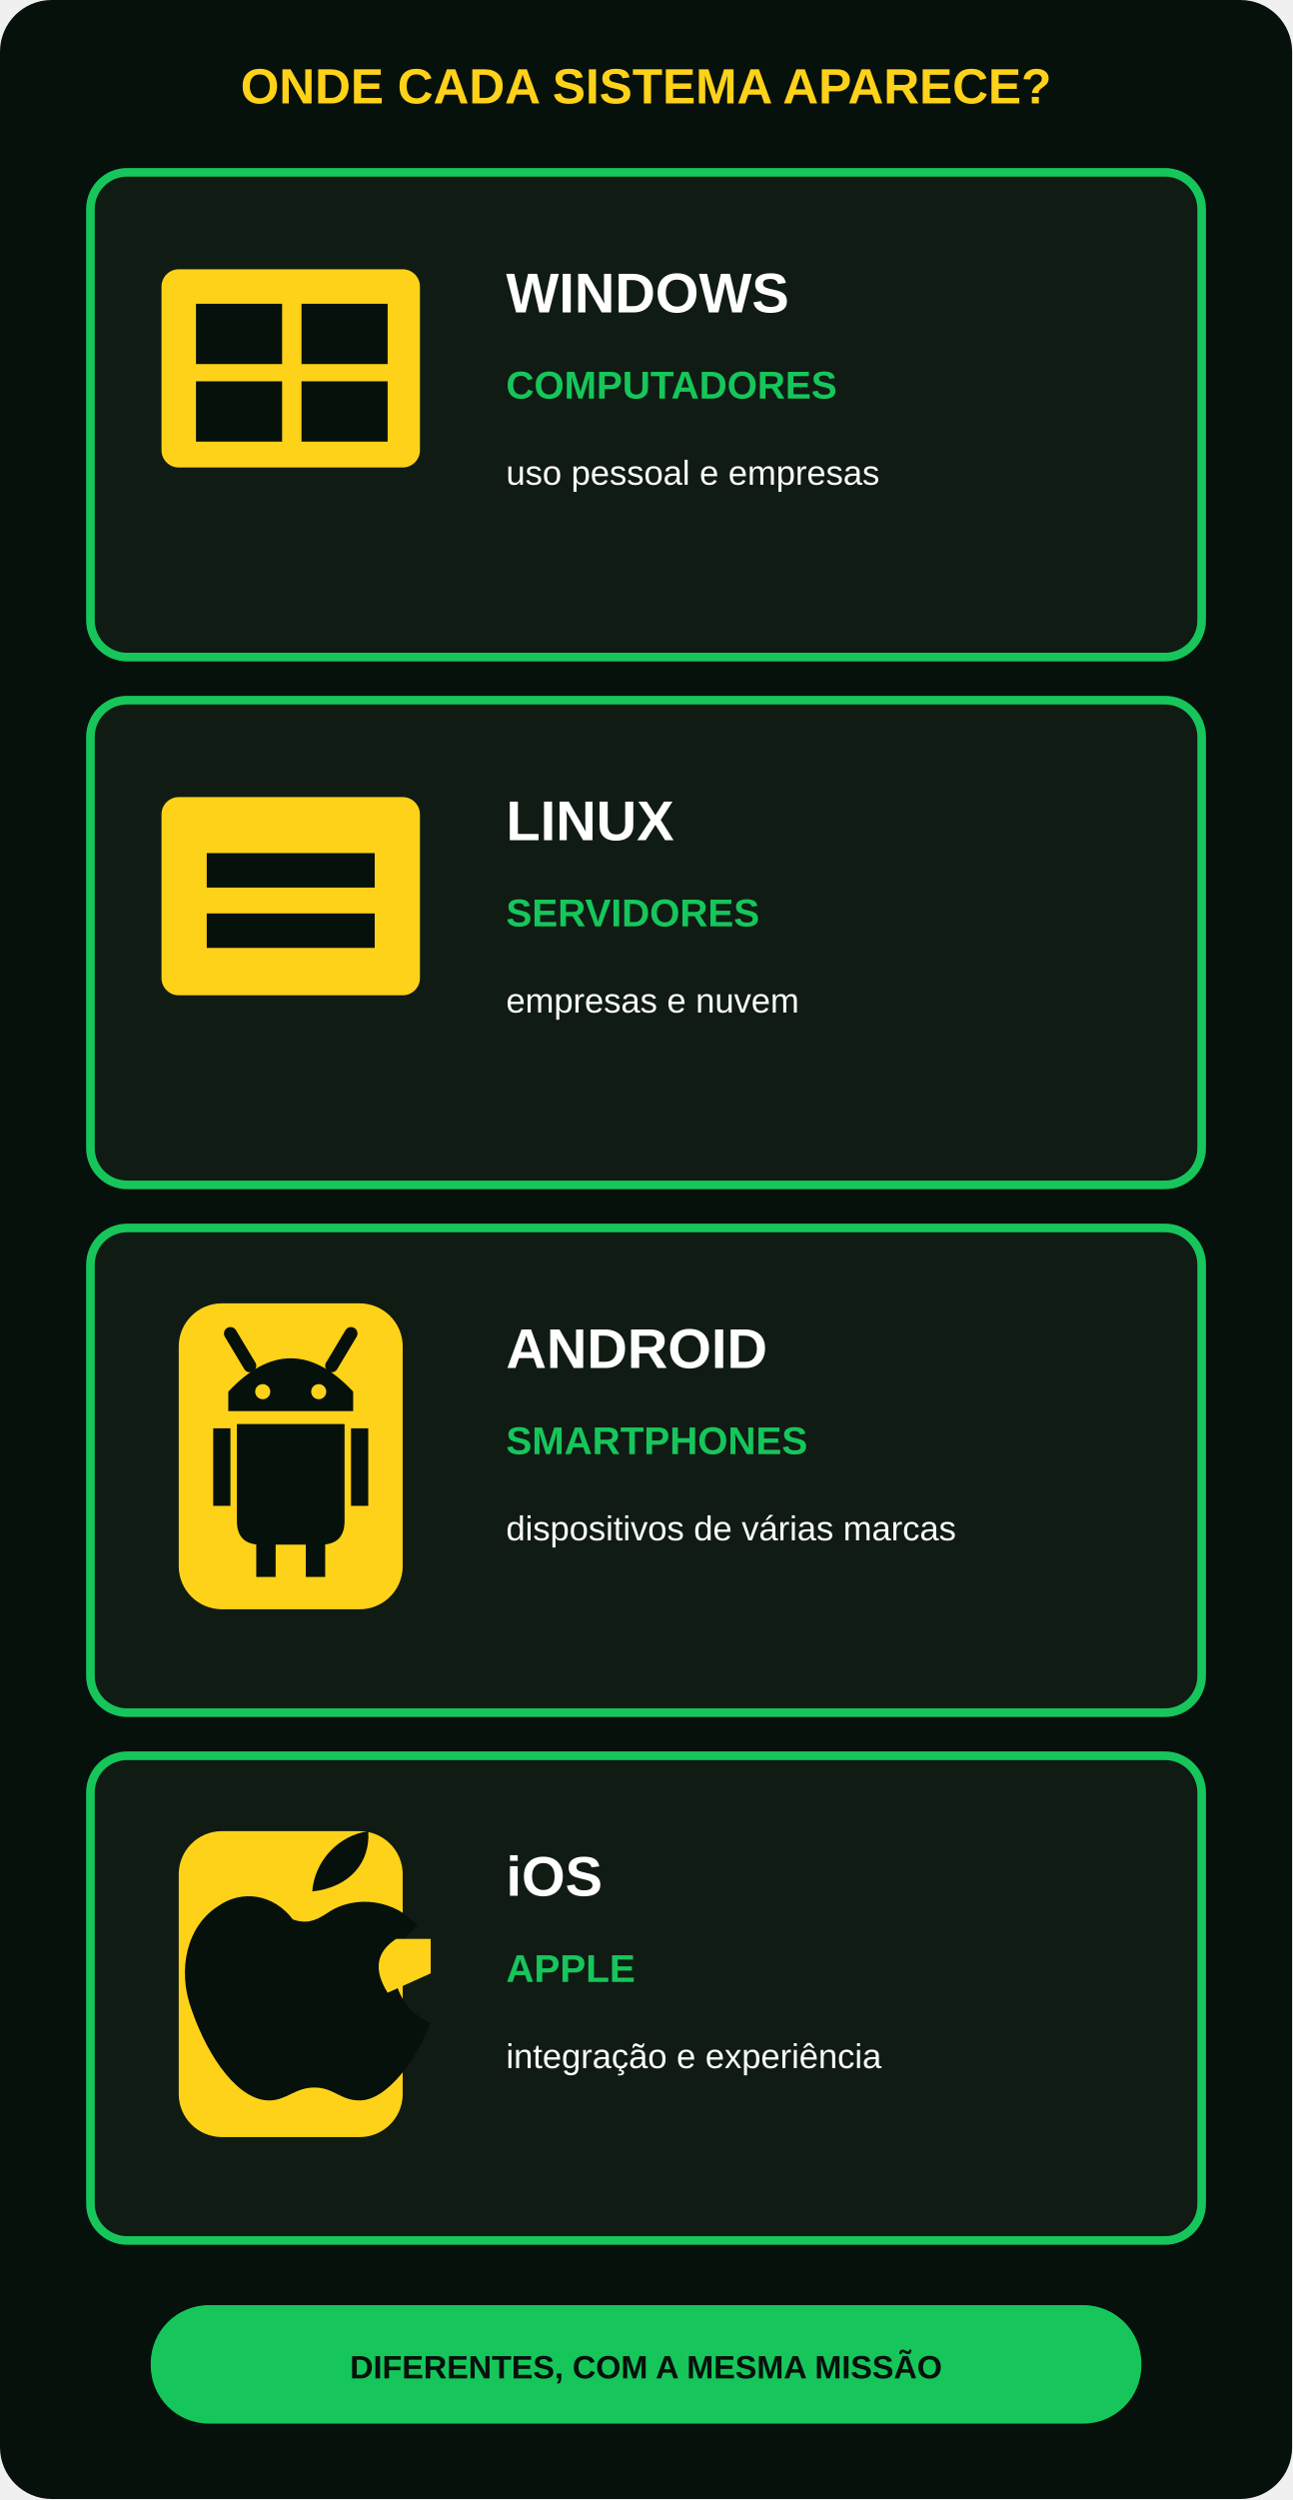
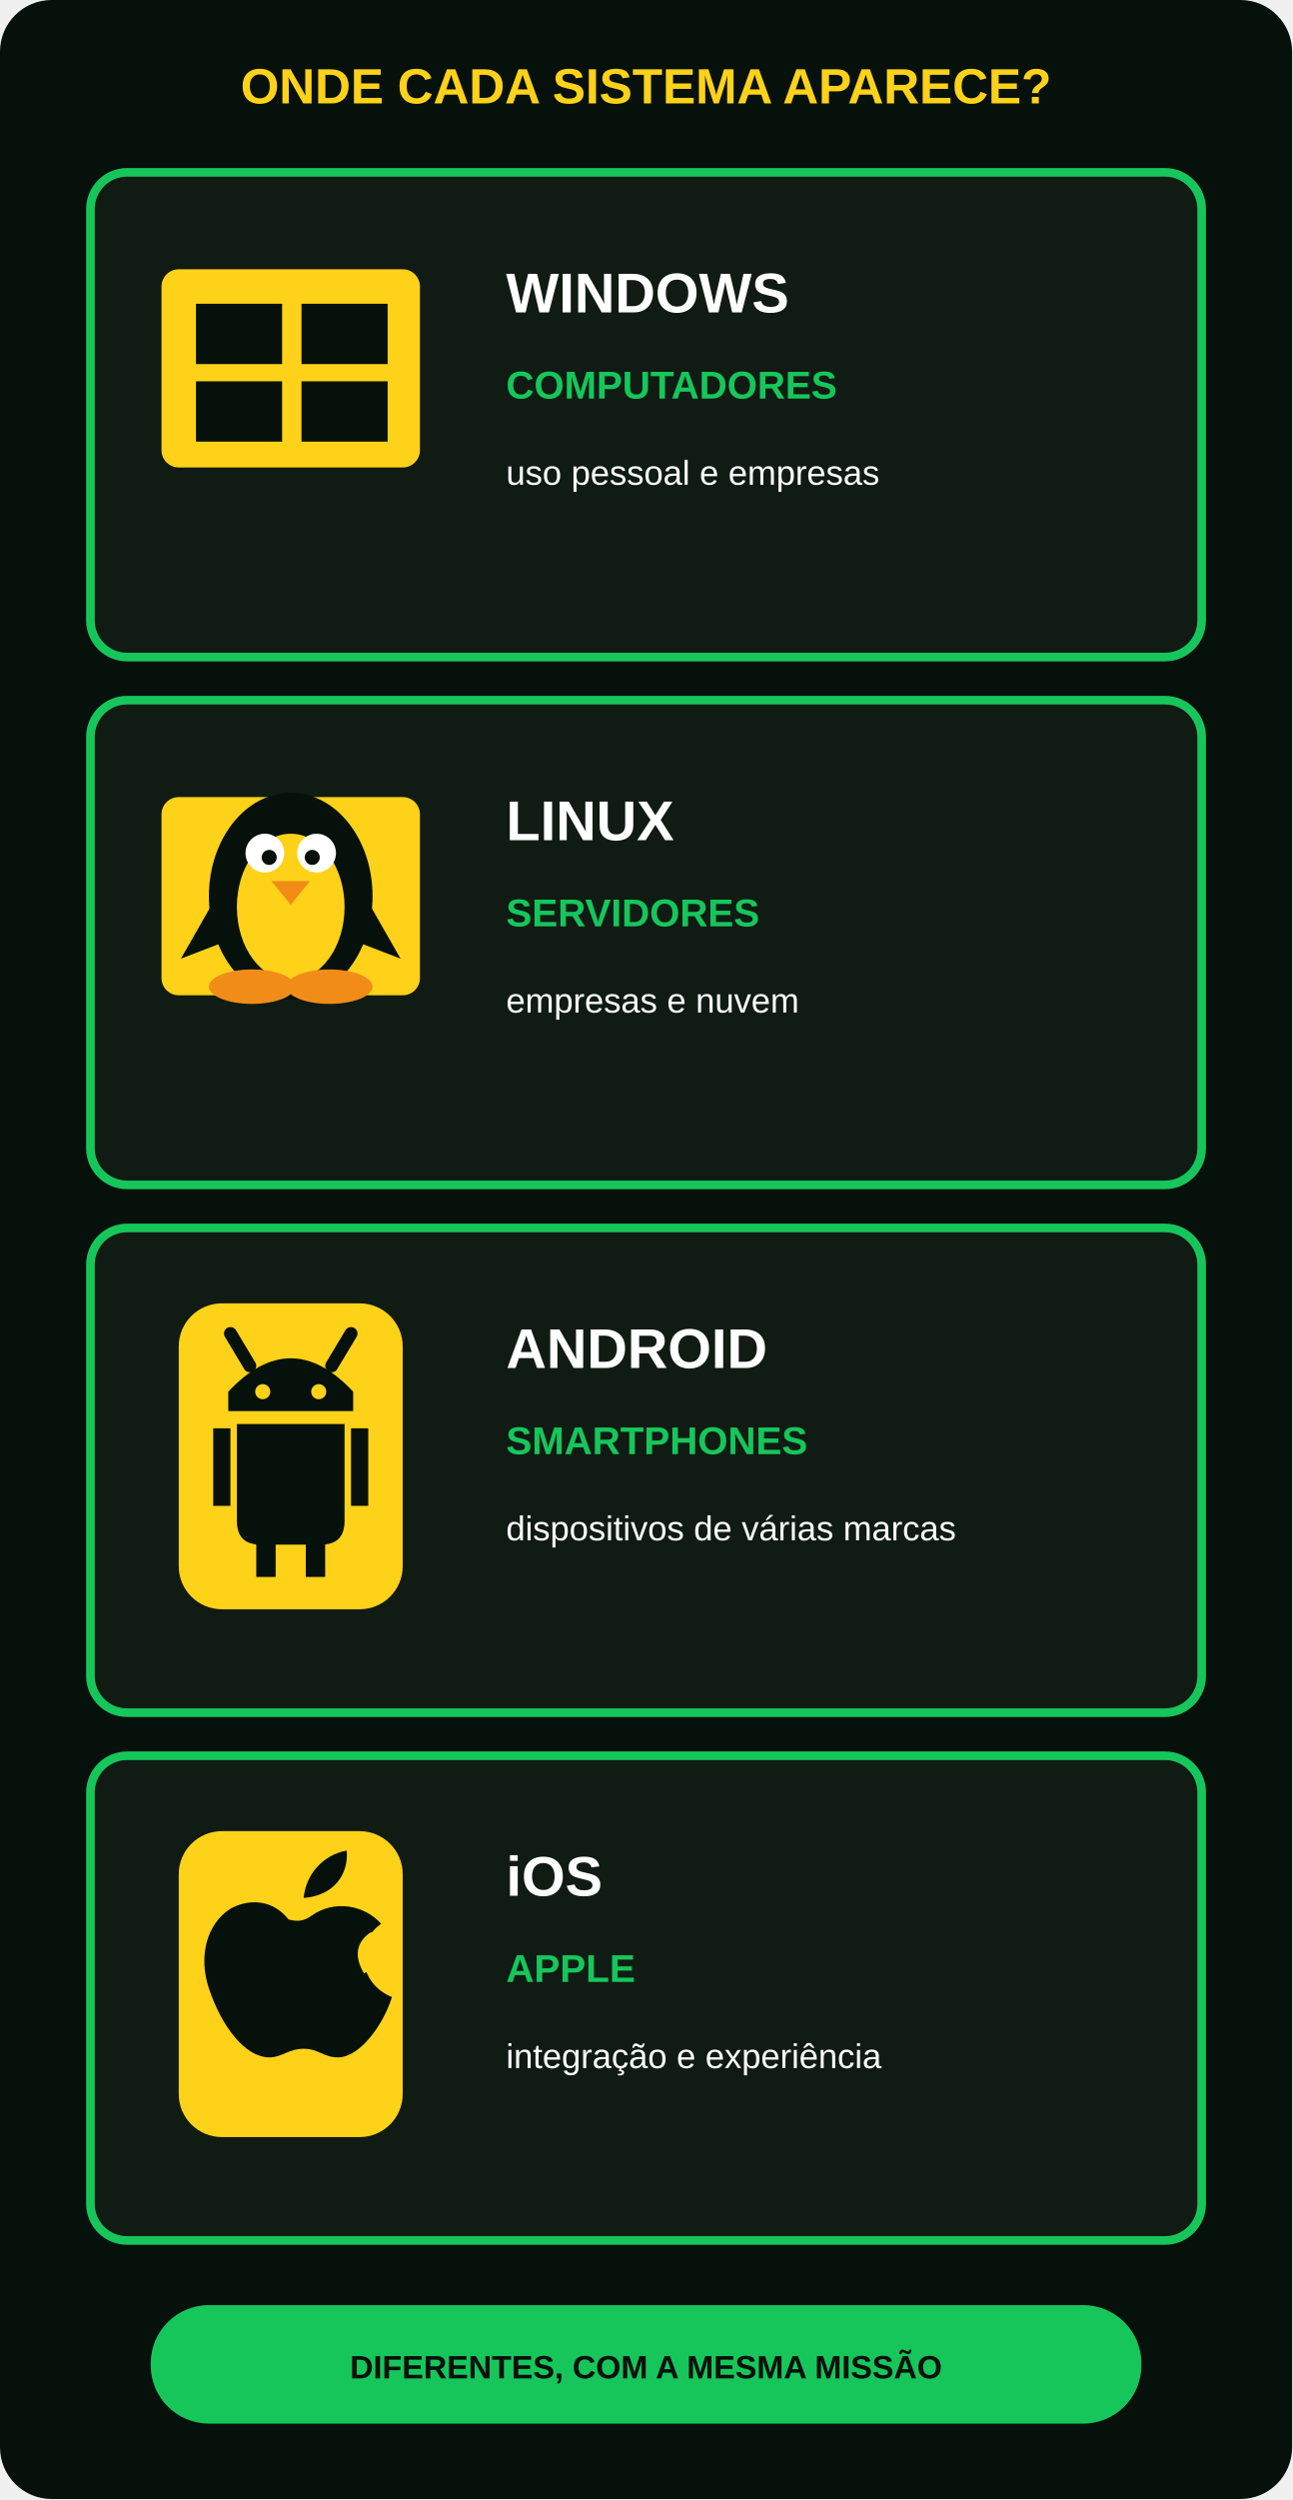
<svg xmlns="http://www.w3.org/2000/svg" viewBox="0 0 600 1160" role="img">
  <rect width="600" height="1160" rx="24" fill="#07110c" />
  <text x="300" y="48" text-anchor="middle" fill="#ffd21a" font-family="Arial,sans-serif" font-size="23" font-weight="800">ONDE CADA SISTEMA APARECE?</text>
  <g font-family="Arial,sans-serif">
    <g fill="#101b14" stroke="#16c65b" stroke-width="4">
      <rect x="42" y="80" width="516" height="225" rx="17" />
      <rect x="42" y="325" width="516" height="225" rx="17" />
      <rect x="42" y="570" width="516" height="225" rx="17" />
      <rect x="42" y="815" width="516" height="225" rx="17" />
    </g>
    <g fill="#ffd21a">
      <rect x="75" y="125" width="120" height="92" rx="8" />
      <rect x="75" y="370" width="120" height="92" rx="8" />
      <rect x="83" y="605" width="104" height="142" rx="20" />
      <rect x="83" y="850" width="104" height="142" rx="20" />
    </g>
    <g fill="#07110c">
      <path d="M91 141h40v28H91zm49 0h40v28h-40zm-49 36h40v28H91zm49 0h40v28h-40z" />
-       <path d="M96 396h78v16H96zm0 28h78v16H96z" />
+       <g aria-label="Pinguim estilizado do Linux">
+         <ellipse cx="135" cy="416" rx="38" ry="48" />
+         <ellipse cx="135" cy="421" rx="25" ry="34" fill="#ffd21a" />
+         <circle cx="123" cy="396" r="9" fill="#fff" />
+         <circle cx="147" cy="396" r="9" fill="#fff" />
+         <circle cx="125" cy="398" r="3.5" />
+         <circle cx="145" cy="398" r="3.5" />
+         <path d="M126 409h18l-9 11z" fill="#f28c18" />
+         <path d="M100 417l-16 28 26-10M170 417l16 28-26-10" fill="#07110c" />
+         <ellipse cx="117" cy="458" rx="20" ry="8" fill="#f28c18" />
+         <ellipse cx="153" cy="458" rx="20" ry="8" fill="#f28c18" />
+       </g>
      <g aria-label="Símbolo estilizado do Android">
        <path d="M106 646q29-31 58 0v9h-58z" />
        <path d="M110 661h50v45q0 11-11 11h-28q-11 0-11-11z" />
        <path d="M99 663h8v36h-8zm64 0h8v36h-8zM119 712h9v20h-9zm23 0h9v20h-9z" />
        <path d="M116 634l-9-15M154 634l9-15" fill="none" stroke="#07110c" stroke-width="6" stroke-linecap="round" />
        <circle cx="122" cy="646" r="3.5" fill="#ffd21a" />
        <circle cx="148" cy="646" r="3.5" fill="#ffd21a" />
      </g>
      <g aria-label="Símbolo estilizado da Apple">
-         <path d="M136 891c-9-12-24-14-35-6-14 9-19 29-12 48 8 23 22 42 36 42 8 0 12-6 21-6 9 0 12 6 21 6 13 0 27-20 33-36-19-8-23-33-6-45-10-12-29-15-42-6-6 4-10 5-16 3z" />
-         <path d="M145 878c1-14 12-26 26-28 1 14-8 26-26 28z" />
-         <path d="M184 900q-14 9-4 25l20-9v-16z" fill="#ffd21a" />
+         <path d="M134 891c-7-9-18-10-27-5-11 7-15 22-10 37 6 18 17 32 28 32 6 0 9-4 16-4s9 4 16 4c10 0 21-15 25-28-15-6-18-25-5-34-8-9-22-11-32-4-4 3-7 3-11 2z" />
+         <path d="M141 881c1-11 9-20 20-22 1 11-6 21-20 22z" />
+         <path d="M172 897q-10 7-3 19l15-7v-12z" fill="#ffd21a" />
      </g>
    </g>
    <g text-anchor="start">
      <text x="235" y="145" fill="#fff" font-size="26" font-weight="800">WINDOWS</text>
      <text x="235" y="185" fill="#16c65b" font-size="18" font-weight="700">COMPUTADORES</text>
      <text x="235" y="225" fill="#fff" font-size="16">uso pessoal e empresas</text>
      <text x="235" y="390" fill="#fff" font-size="26" font-weight="800">LINUX</text>
      <text x="235" y="430" fill="#16c65b" font-size="18" font-weight="700">SERVIDORES</text>
      <text x="235" y="470" fill="#fff" font-size="16">empresas e nuvem</text>
      <text x="235" y="635" fill="#fff" font-size="26" font-weight="800">ANDROID</text>
      <text x="235" y="675" fill="#16c65b" font-size="18" font-weight="700">SMARTPHONES</text>
      <text x="235" y="715" fill="#fff" font-size="16">dispositivos de várias marcas</text>
      <text x="235" y="880" fill="#fff" font-size="26" font-weight="800">iOS</text>
      <text x="235" y="920" fill="#16c65b" font-size="18" font-weight="700">APPLE</text>
      <text x="235" y="960" fill="#fff" font-size="16">integração e experiência</text>
    </g>
    <rect x="70" y="1070" width="460" height="55" rx="27" fill="#16c65b" />
    <text x="300" y="1104" text-anchor="middle" fill="#07110c" font-size="15" font-weight="800">DIFERENTES, COM A MESMA MISSÃO</text>
  </g>
</svg>
